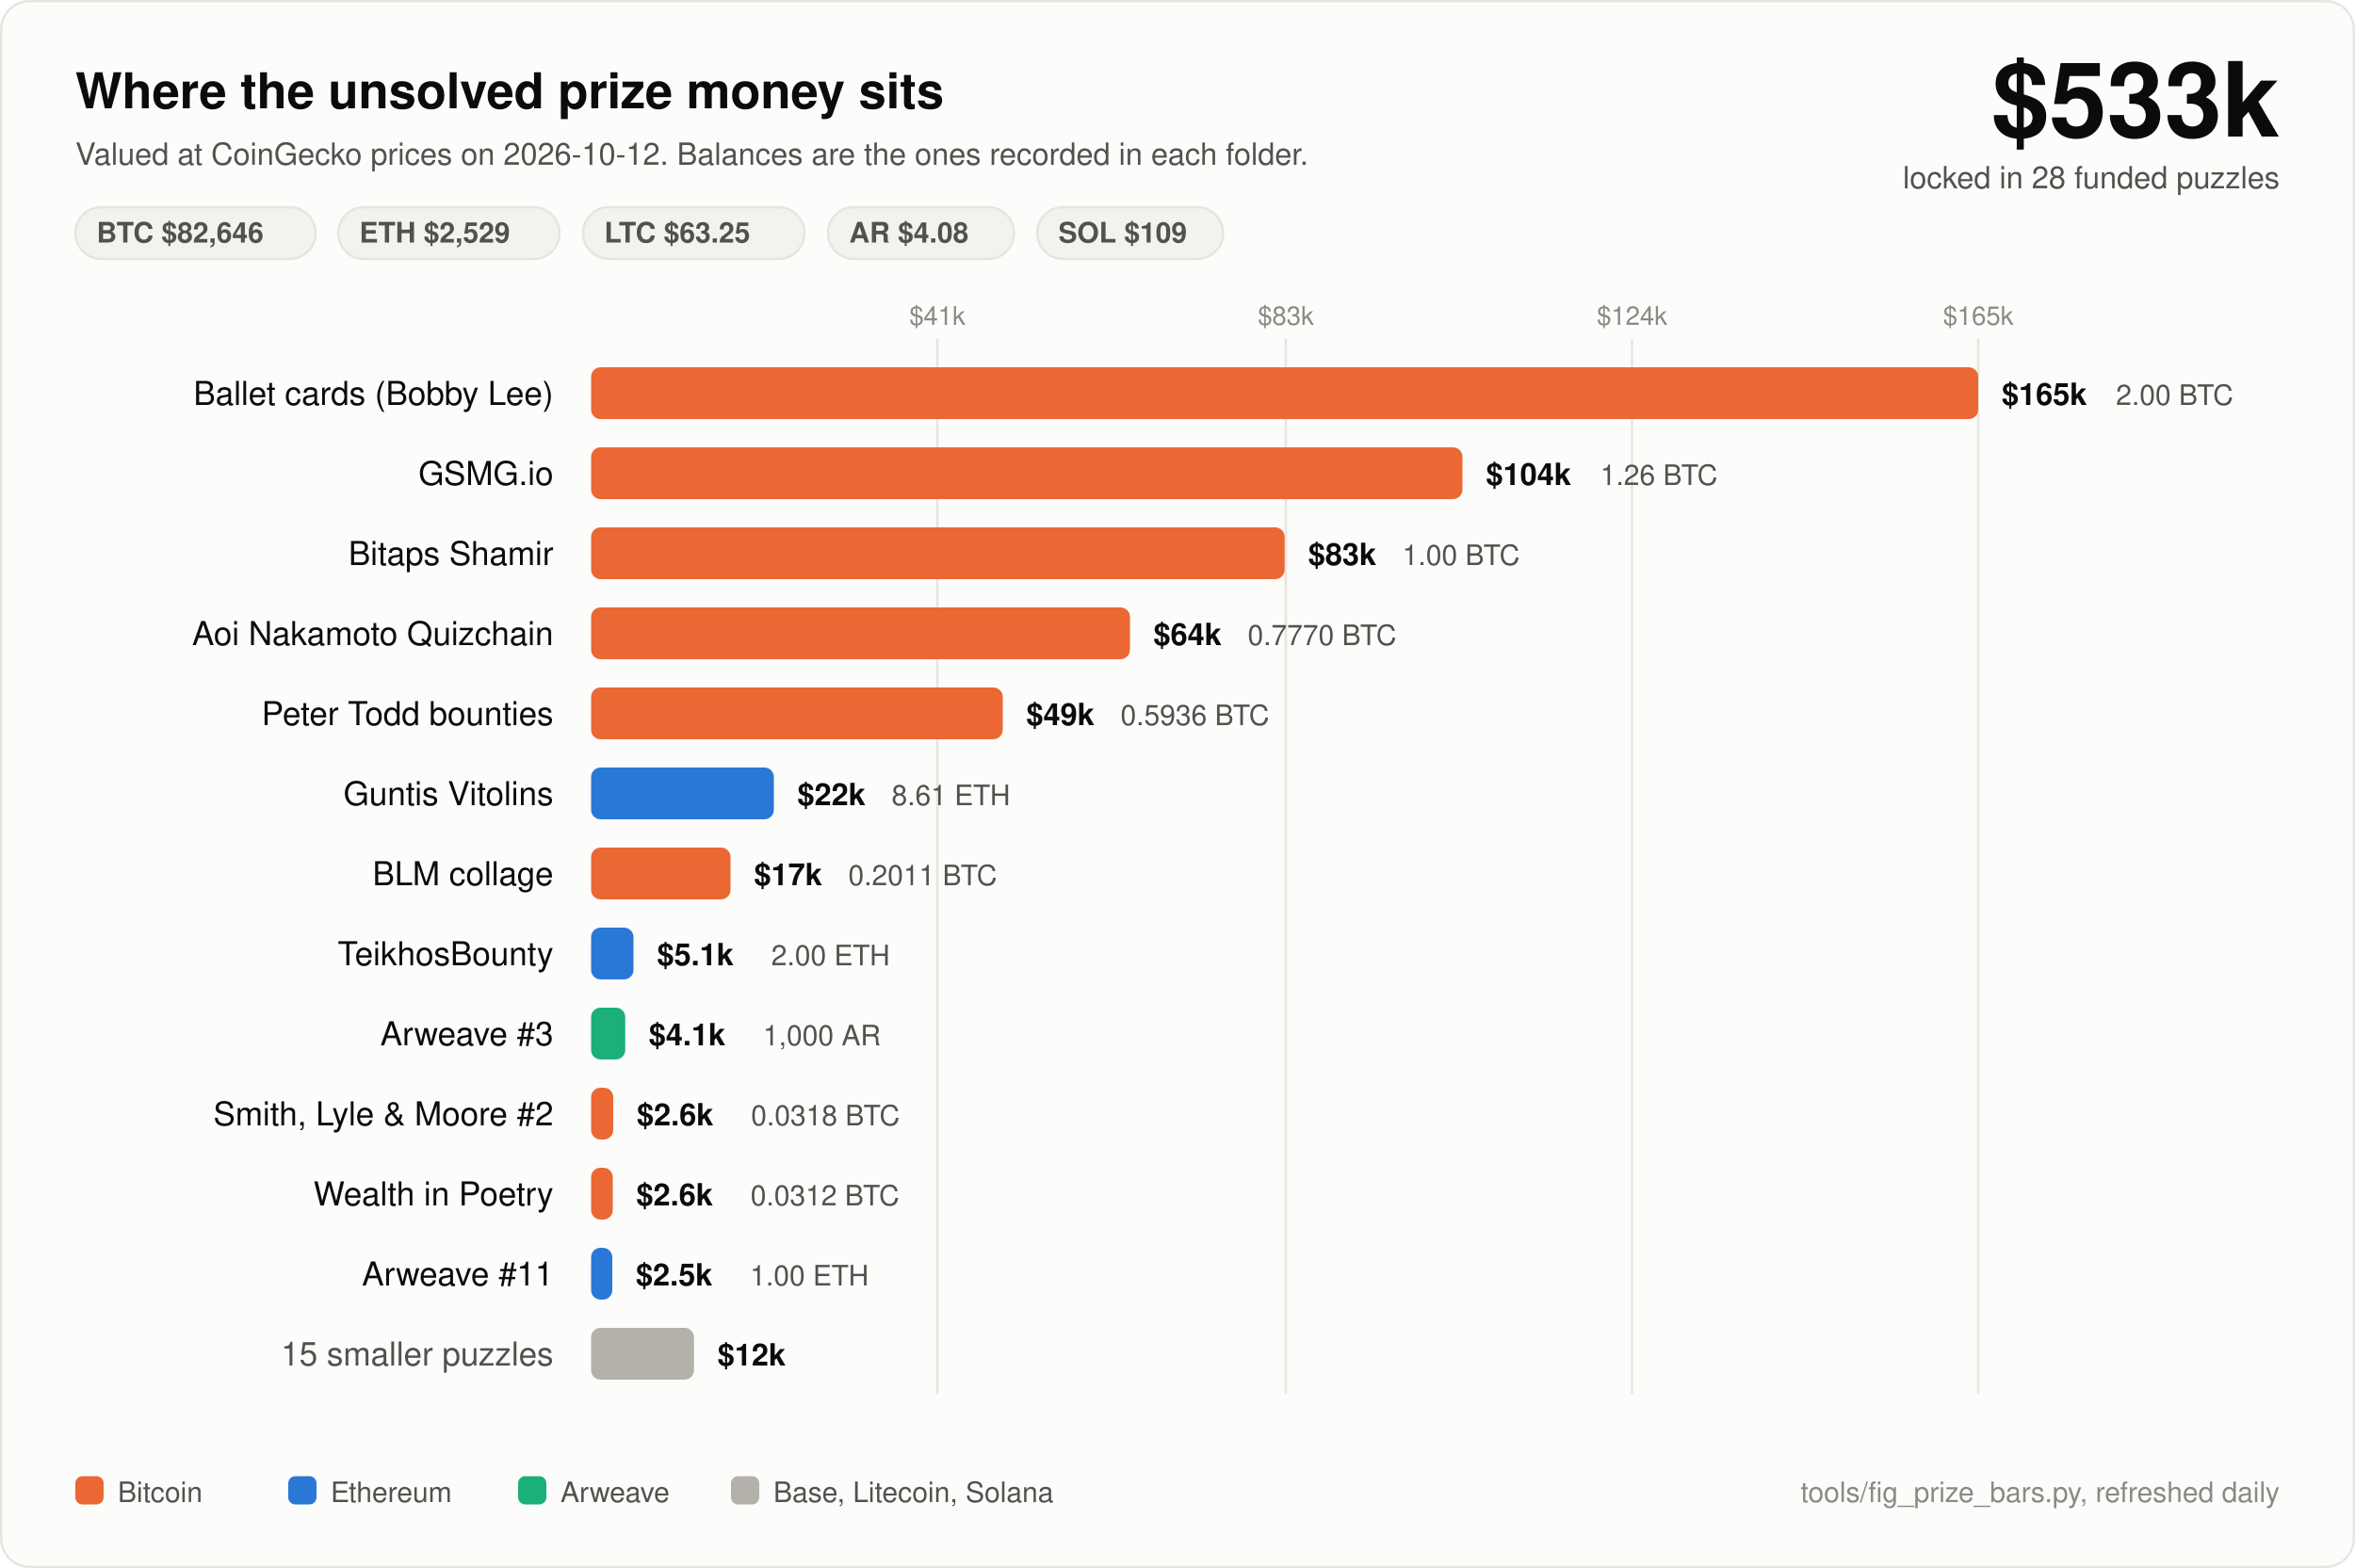
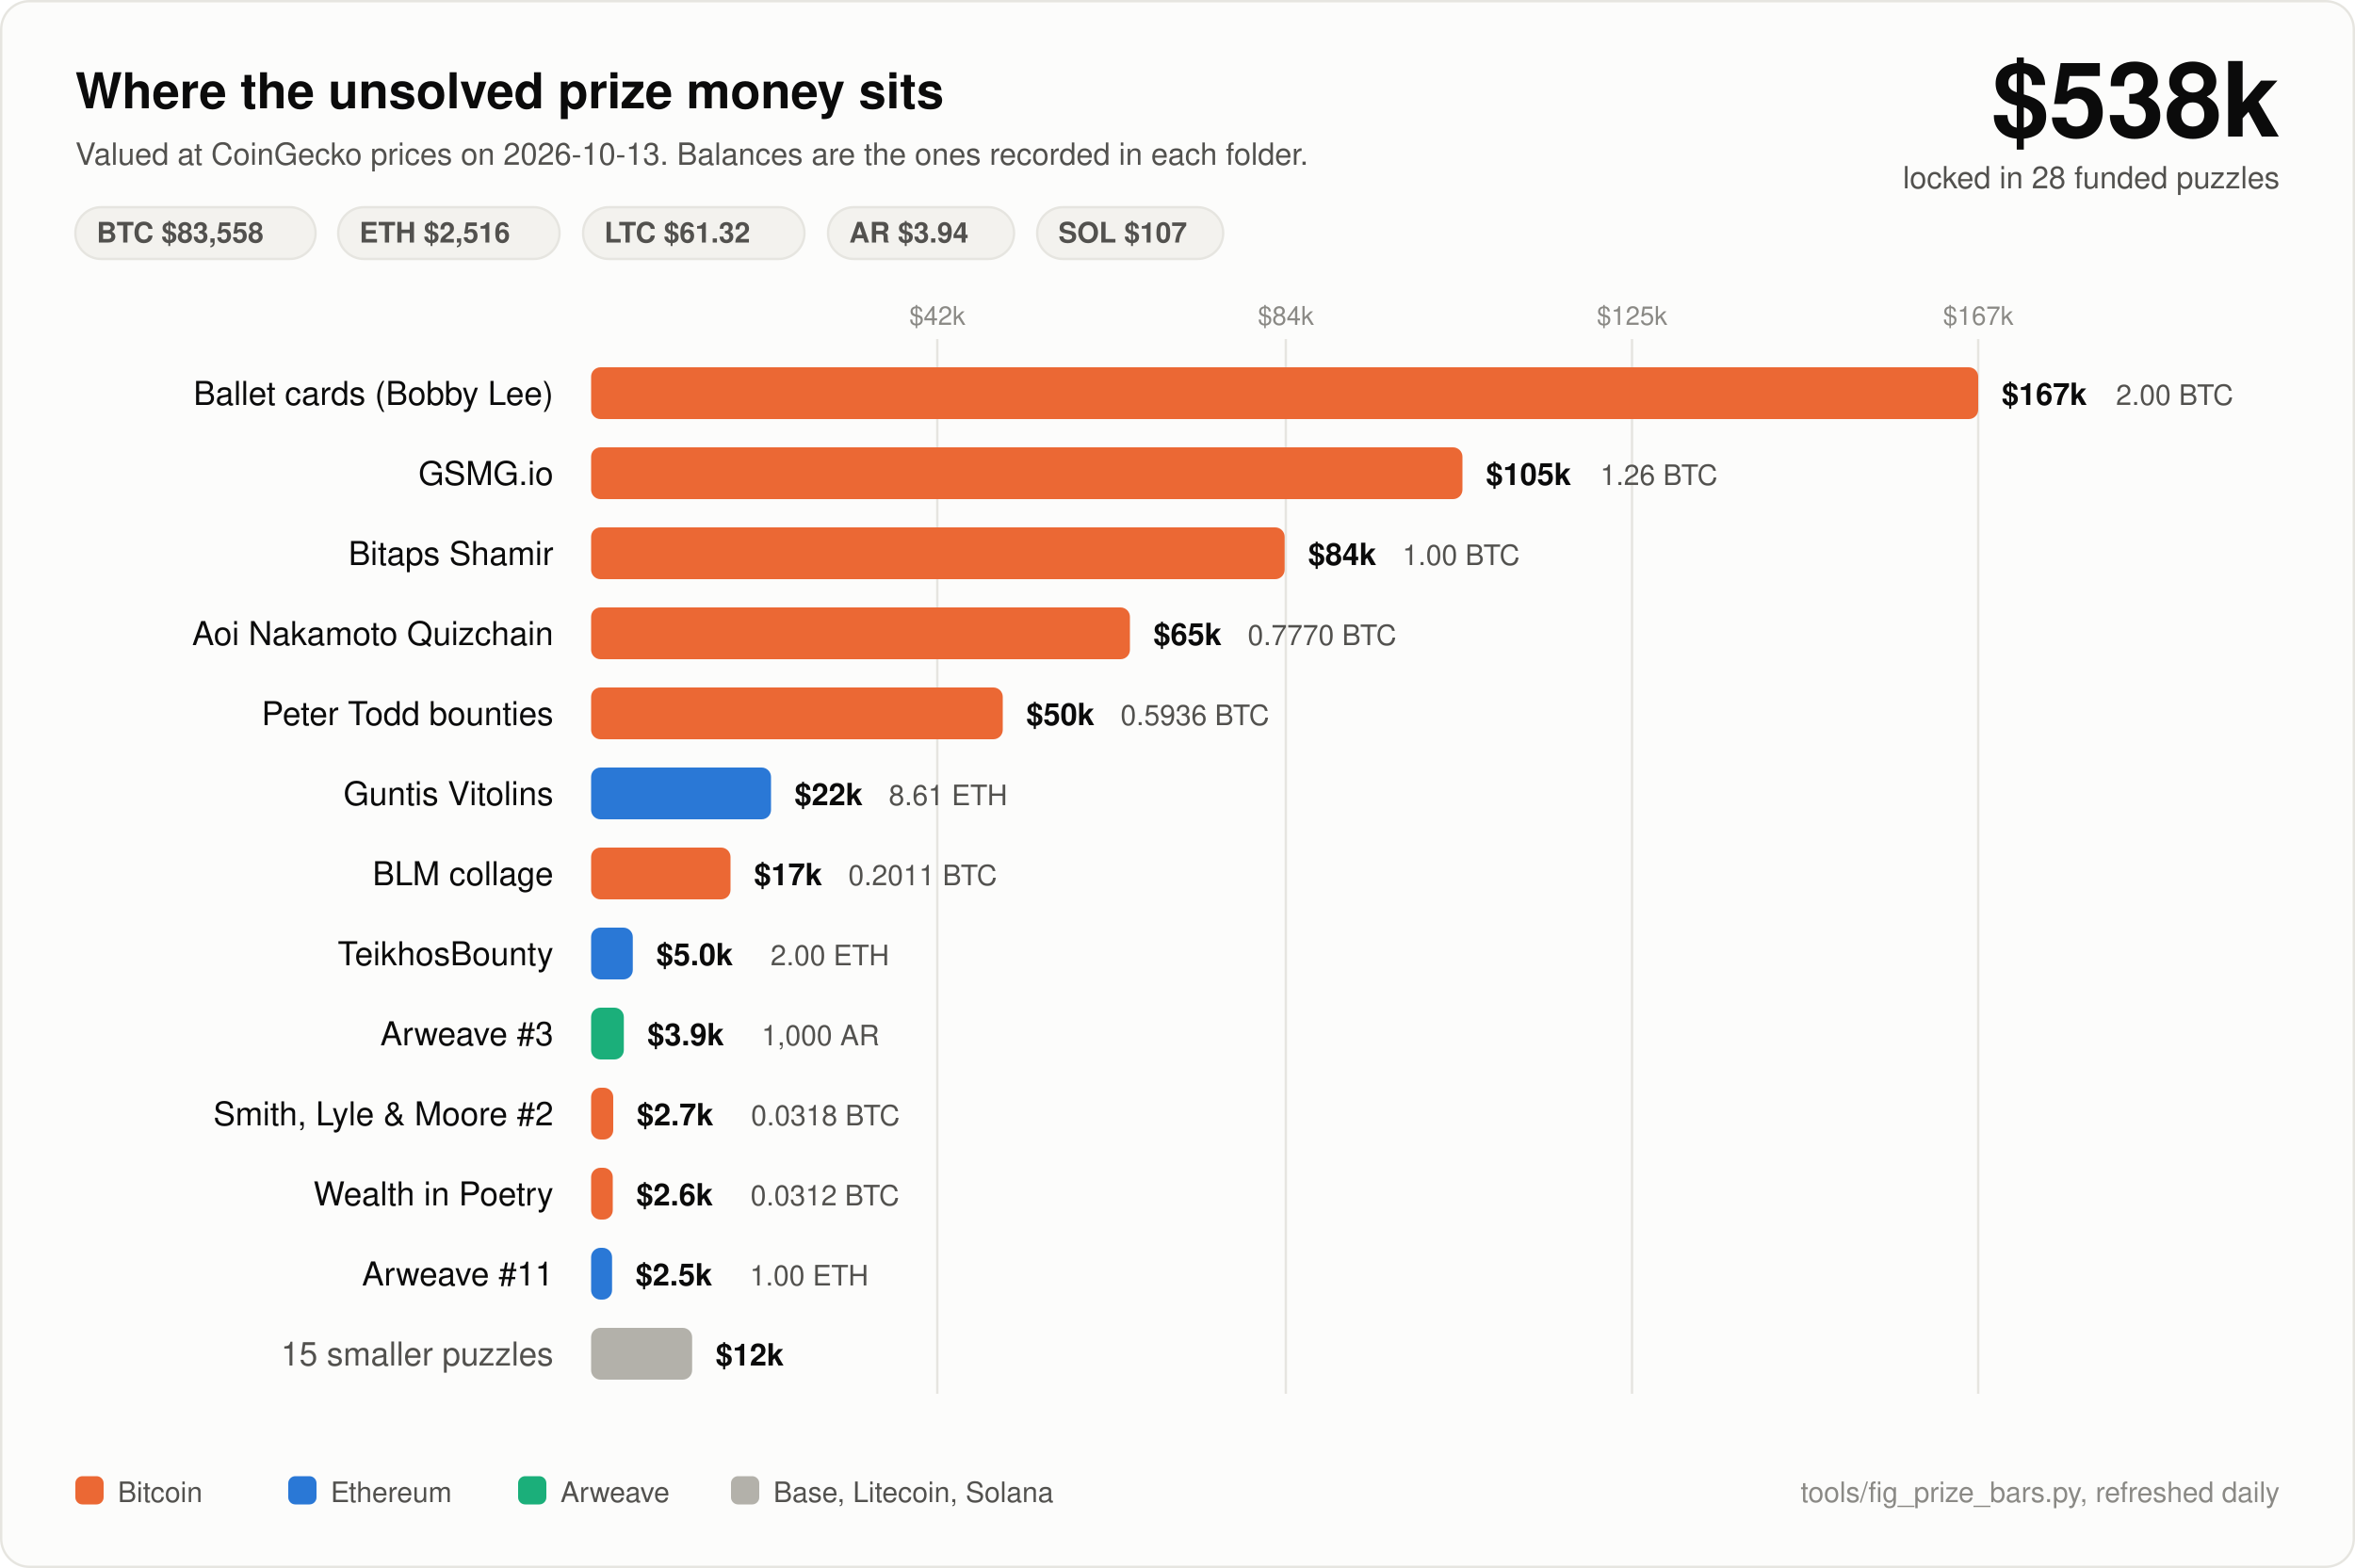
<svg xmlns="http://www.w3.org/2000/svg" width="1000" height="666" viewBox="0 0 1000 666" font-family="ui-sans-serif, -apple-system, Segoe UI, Helvetica, Arial, sans-serif">
  <rect x="0.5" y="0.5" width="999" height="665" rx="12" fill="#fcfcfb" stroke="#e6e5e0" />
  <text x="32" y="46" fill="#0b0b0b" font-size="21" font-weight="700">Where the unsolved prize money sits</text>
-   <text x="32" y="70" fill="#52514e" font-size="13">Valued at CoinGecko prices on 2026-10-12. Balances are the ones recorded in each folder.</text>
-   <text x="968" y="58" fill="#0b0b0b" font-size="44" font-weight="700" text-anchor="end">$533k</text>
+   <text x="32" y="70" fill="#52514e" font-size="13">Valued at CoinGecko prices on 2026-10-13. Balances are the ones recorded in each folder.</text>
+   <text x="968" y="58" fill="#0b0b0b" font-size="44" font-weight="700" text-anchor="end">$538k</text>
  <text x="968" y="80" fill="#52514e" font-size="13" text-anchor="end">locked in 28 funded puzzles</text>
  <rect x="32" y="88" width="102" height="22" rx="11" fill="#f3f2ee" stroke="#e6e5e0" />
-   <text x="41" y="103" fill="#52514e" font-size="12" font-weight="600">BTC $82,646</text>
+   <text x="41" y="103" fill="#52514e" font-size="12" font-weight="600">BTC $83,558</text>
  <rect x="143.6" y="88" width="94" height="22" rx="11" fill="#f3f2ee" stroke="#e6e5e0" />
-   <text x="152.6" y="103" fill="#52514e" font-size="12" font-weight="600">ETH $2,529</text>
+   <text x="152.6" y="103" fill="#52514e" font-size="12" font-weight="600">ETH $2,516</text>
  <rect x="247.6" y="88" width="94" height="22" rx="11" fill="#f3f2ee" stroke="#e6e5e0" />
-   <text x="256.6" y="103" fill="#52514e" font-size="12" font-weight="600">LTC $63.25</text>
+   <text x="256.6" y="103" fill="#52514e" font-size="12" font-weight="600">LTC $61.32</text>
  <rect x="351.6" y="88" width="79" height="22" rx="11" fill="#f3f2ee" stroke="#e6e5e0" />
-   <text x="360.6" y="103" fill="#52514e" font-size="12" font-weight="600">AR $4.08</text>
+   <text x="360.6" y="103" fill="#52514e" font-size="12" font-weight="600">AR $3.94</text>
  <rect x="440.4" y="88" width="79" height="22" rx="11" fill="#f3f2ee" stroke="#e6e5e0" />
-   <text x="449.4" y="103" fill="#52514e" font-size="12" font-weight="600">SOL $109</text>
+   <text x="449.4" y="103" fill="#52514e" font-size="12" font-weight="600">SOL $107</text>
  <line x1="398" y1="144" x2="398" y2="592" stroke="#e6e5e0" stroke-width="1" />
-   <text x="398" y="138" fill="#8a8985" font-size="11" text-anchor="middle">$41k</text>
+   <text x="398" y="138" fill="#8a8985" font-size="11" text-anchor="middle">$42k</text>
  <line x1="546" y1="144" x2="546" y2="592" stroke="#e6e5e0" stroke-width="1" />
-   <text x="546" y="138" fill="#8a8985" font-size="11" text-anchor="middle">$83k</text>
+   <text x="546" y="138" fill="#8a8985" font-size="11" text-anchor="middle">$84k</text>
  <line x1="693" y1="144" x2="693" y2="592" stroke="#e6e5e0" stroke-width="1" />
-   <text x="693" y="138" fill="#8a8985" font-size="11" text-anchor="middle">$124k</text>
+   <text x="693" y="138" fill="#8a8985" font-size="11" text-anchor="middle">$125k</text>
  <line x1="840" y1="144" x2="840" y2="592" stroke="#e6e5e0" stroke-width="1" />
-   <text x="840" y="138" fill="#8a8985" font-size="11" text-anchor="middle">$165k</text>
+   <text x="840" y="138" fill="#8a8985" font-size="11" text-anchor="middle">$167k</text>
  <text x="235" y="172" fill="#0b0b0b" font-size="14" text-anchor="end">Ballet cards (Bobby Lee)</text>
  <rect x="251" y="156" width="589.0" height="22" rx="4" fill="#eb6834" />
-   <text x="850.0" y="172" fill="#0b0b0b" font-size="13" font-weight="600">$165k</text>
+   <text x="850.0" y="172" fill="#0b0b0b" font-size="13" font-weight="600">$167k</text>
  <text x="898.5" y="172" fill="#52514e" font-size="12">2.00 BTC</text>
  <text x="235" y="206" fill="#0b0b0b" font-size="14" text-anchor="end">GSMG.io</text>
  <rect x="251" y="190" width="370.0" height="22" rx="4" fill="#eb6834" />
-   <text x="631.0" y="206" fill="#0b0b0b" font-size="13" font-weight="600">$104k</text>
+   <text x="631.0" y="206" fill="#0b0b0b" font-size="13" font-weight="600">$105k</text>
  <text x="679.5" y="206" fill="#52514e" font-size="12">1.26 BTC</text>
  <text x="235" y="240" fill="#0b0b0b" font-size="14" text-anchor="end">Bitaps Shamir</text>
  <rect x="251" y="224" width="294.5" height="22" rx="4" fill="#eb6834" />
-   <text x="555.5" y="240" fill="#0b0b0b" font-size="13" font-weight="600">$83k</text>
+   <text x="555.5" y="240" fill="#0b0b0b" font-size="13" font-weight="600">$84k</text>
  <text x="595.5" y="240" fill="#52514e" font-size="12">1.00 BTC</text>
  <text x="235" y="274" fill="#0b0b0b" font-size="14" text-anchor="end">Aoi Nakamoto Quizchain</text>
  <rect x="251" y="258" width="228.8" height="22" rx="4" fill="#eb6834" />
-   <text x="489.8" y="274" fill="#0b0b0b" font-size="13" font-weight="600">$64k</text>
+   <text x="489.8" y="274" fill="#0b0b0b" font-size="13" font-weight="600">$65k</text>
  <text x="529.8" y="274" fill="#52514e" font-size="12">0.7770 BTC</text>
  <text x="235" y="308" fill="#0b0b0b" font-size="14" text-anchor="end">Peter Todd bounties</text>
  <rect x="251" y="292" width="174.8" height="22" rx="4" fill="#eb6834" />
-   <text x="435.8" y="308" fill="#0b0b0b" font-size="13" font-weight="600">$49k</text>
+   <text x="435.8" y="308" fill="#0b0b0b" font-size="13" font-weight="600">$50k</text>
  <text x="475.8" y="308" fill="#52514e" font-size="12">0.5936 BTC</text>
  <text x="235" y="342" fill="#0b0b0b" font-size="14" text-anchor="end">Guntis Vitolins</text>
-   <rect x="251" y="326" width="77.6" height="22" rx="4" fill="#2a78d6" />
-   <text x="338.6" y="342" fill="#0b0b0b" font-size="13" font-weight="600">$22k</text>
-   <text x="378.6" y="342" fill="#52514e" font-size="12">8.61 ETH</text>
+   <rect x="251" y="326" width="76.4" height="22" rx="4" fill="#2a78d6" />
+   <text x="337.4" y="342" fill="#0b0b0b" font-size="13" font-weight="600">$22k</text>
+   <text x="377.4" y="342" fill="#52514e" font-size="12">8.61 ETH</text>
  <text x="235" y="376" fill="#0b0b0b" font-size="14" text-anchor="end">BLM collage</text>
  <rect x="251" y="360" width="59.2" height="22" rx="4" fill="#eb6834" />
  <text x="320.2" y="376" fill="#0b0b0b" font-size="13" font-weight="600">$17k</text>
  <text x="360.2" y="376" fill="#52514e" font-size="12">0.2011 BTC</text>
  <text x="235" y="410" fill="#0b0b0b" font-size="14" text-anchor="end">TeikhosBounty</text>
-   <rect x="251" y="394" width="18.0" height="22" rx="4" fill="#2a78d6" />
-   <text x="279.0" y="410" fill="#0b0b0b" font-size="13" font-weight="600">$5.1k</text>
-   <text x="327.5" y="410" fill="#52514e" font-size="12">2.00 ETH</text>
+   <rect x="251" y="394" width="17.7" height="22" rx="4" fill="#2a78d6" />
+   <text x="278.7" y="410" fill="#0b0b0b" font-size="13" font-weight="600">$5.0k</text>
+   <text x="327.2" y="410" fill="#52514e" font-size="12">2.00 ETH</text>
  <text x="235" y="444" fill="#0b0b0b" font-size="14" text-anchor="end">Arweave #3</text>
-   <rect x="251" y="428" width="14.5" height="22" rx="4" fill="#1baf7a" />
-   <text x="275.5" y="444" fill="#0b0b0b" font-size="13" font-weight="600">$4.1k</text>
-   <text x="324.0" y="444" fill="#52514e" font-size="12">1,000 AR</text>
+   <rect x="251" y="428" width="13.9" height="22" rx="4" fill="#1baf7a" />
+   <text x="274.9" y="444" fill="#0b0b0b" font-size="13" font-weight="600">$3.9k</text>
+   <text x="323.4" y="444" fill="#52514e" font-size="12">1,000 AR</text>
  <text x="235" y="478" fill="#0b0b0b" font-size="14" text-anchor="end">Smith, Lyle &amp; Moore #2</text>
  <rect x="251" y="462" width="9.4" height="22" rx="4" fill="#eb6834" />
-   <text x="270.4" y="478" fill="#0b0b0b" font-size="13" font-weight="600">$2.6k</text>
+   <text x="270.4" y="478" fill="#0b0b0b" font-size="13" font-weight="600">$2.7k</text>
  <text x="318.9" y="478" fill="#52514e" font-size="12">0.0318 BTC</text>
  <text x="235" y="512" fill="#0b0b0b" font-size="14" text-anchor="end">Wealth in Poetry</text>
  <rect x="251" y="496" width="9.2" height="22" rx="4" fill="#eb6834" />
  <text x="270.2" y="512" fill="#0b0b0b" font-size="13" font-weight="600">$2.6k</text>
  <text x="318.7" y="512" fill="#52514e" font-size="12">0.0312 BTC</text>
  <text x="235" y="546" fill="#0b0b0b" font-size="14" text-anchor="end">Arweave #11</text>
-   <rect x="251" y="530" width="9.0" height="22" rx="4" fill="#2a78d6" />
-   <text x="270.0" y="546" fill="#0b0b0b" font-size="13" font-weight="600">$2.5k</text>
-   <text x="318.5" y="546" fill="#52514e" font-size="12">1.00 ETH</text>
+   <rect x="251" y="530" width="8.9" height="22" rx="4" fill="#2a78d6" />
+   <text x="269.9" y="546" fill="#0b0b0b" font-size="13" font-weight="600">$2.5k</text>
+   <text x="318.4" y="546" fill="#52514e" font-size="12">1.00 ETH</text>
  <text x="235" y="580" fill="#52514e" font-size="14" text-anchor="end">15 smaller puzzles</text>
-   <rect x="251" y="564" width="43.7" height="22" rx="4" fill="#b3b1aa" />
-   <text x="304.7" y="580" fill="#0b0b0b" font-size="13" font-weight="600">$12k</text>
+   <rect x="251" y="564" width="42.9" height="22" rx="4" fill="#b3b1aa" />
+   <text x="303.9" y="580" fill="#0b0b0b" font-size="13" font-weight="600">$12k</text>
  <rect x="32" y="627" width="12" height="12" rx="3" fill="#eb6834" />
  <text x="50" y="638" fill="#52514e" font-size="12">Bitcoin</text>
  <rect x="122.4" y="627" width="12" height="12" rx="3" fill="#2a78d6" />
  <text x="140.4" y="638" fill="#52514e" font-size="12">Ethereum</text>
  <rect x="220.0" y="627" width="12" height="12" rx="3" fill="#1baf7a" />
  <text x="238.0" y="638" fill="#52514e" font-size="12">Arweave</text>
  <rect x="310.4" y="627" width="12" height="12" rx="3" fill="#b3b1aa" />
  <text x="328.4" y="638" fill="#52514e" font-size="12">Base, Litecoin, Solana</text>
  <text x="968" y="638" fill="#8a8985" font-size="12" text-anchor="end">tools/fig_prize_bars.py, refreshed daily</text>
</svg>
